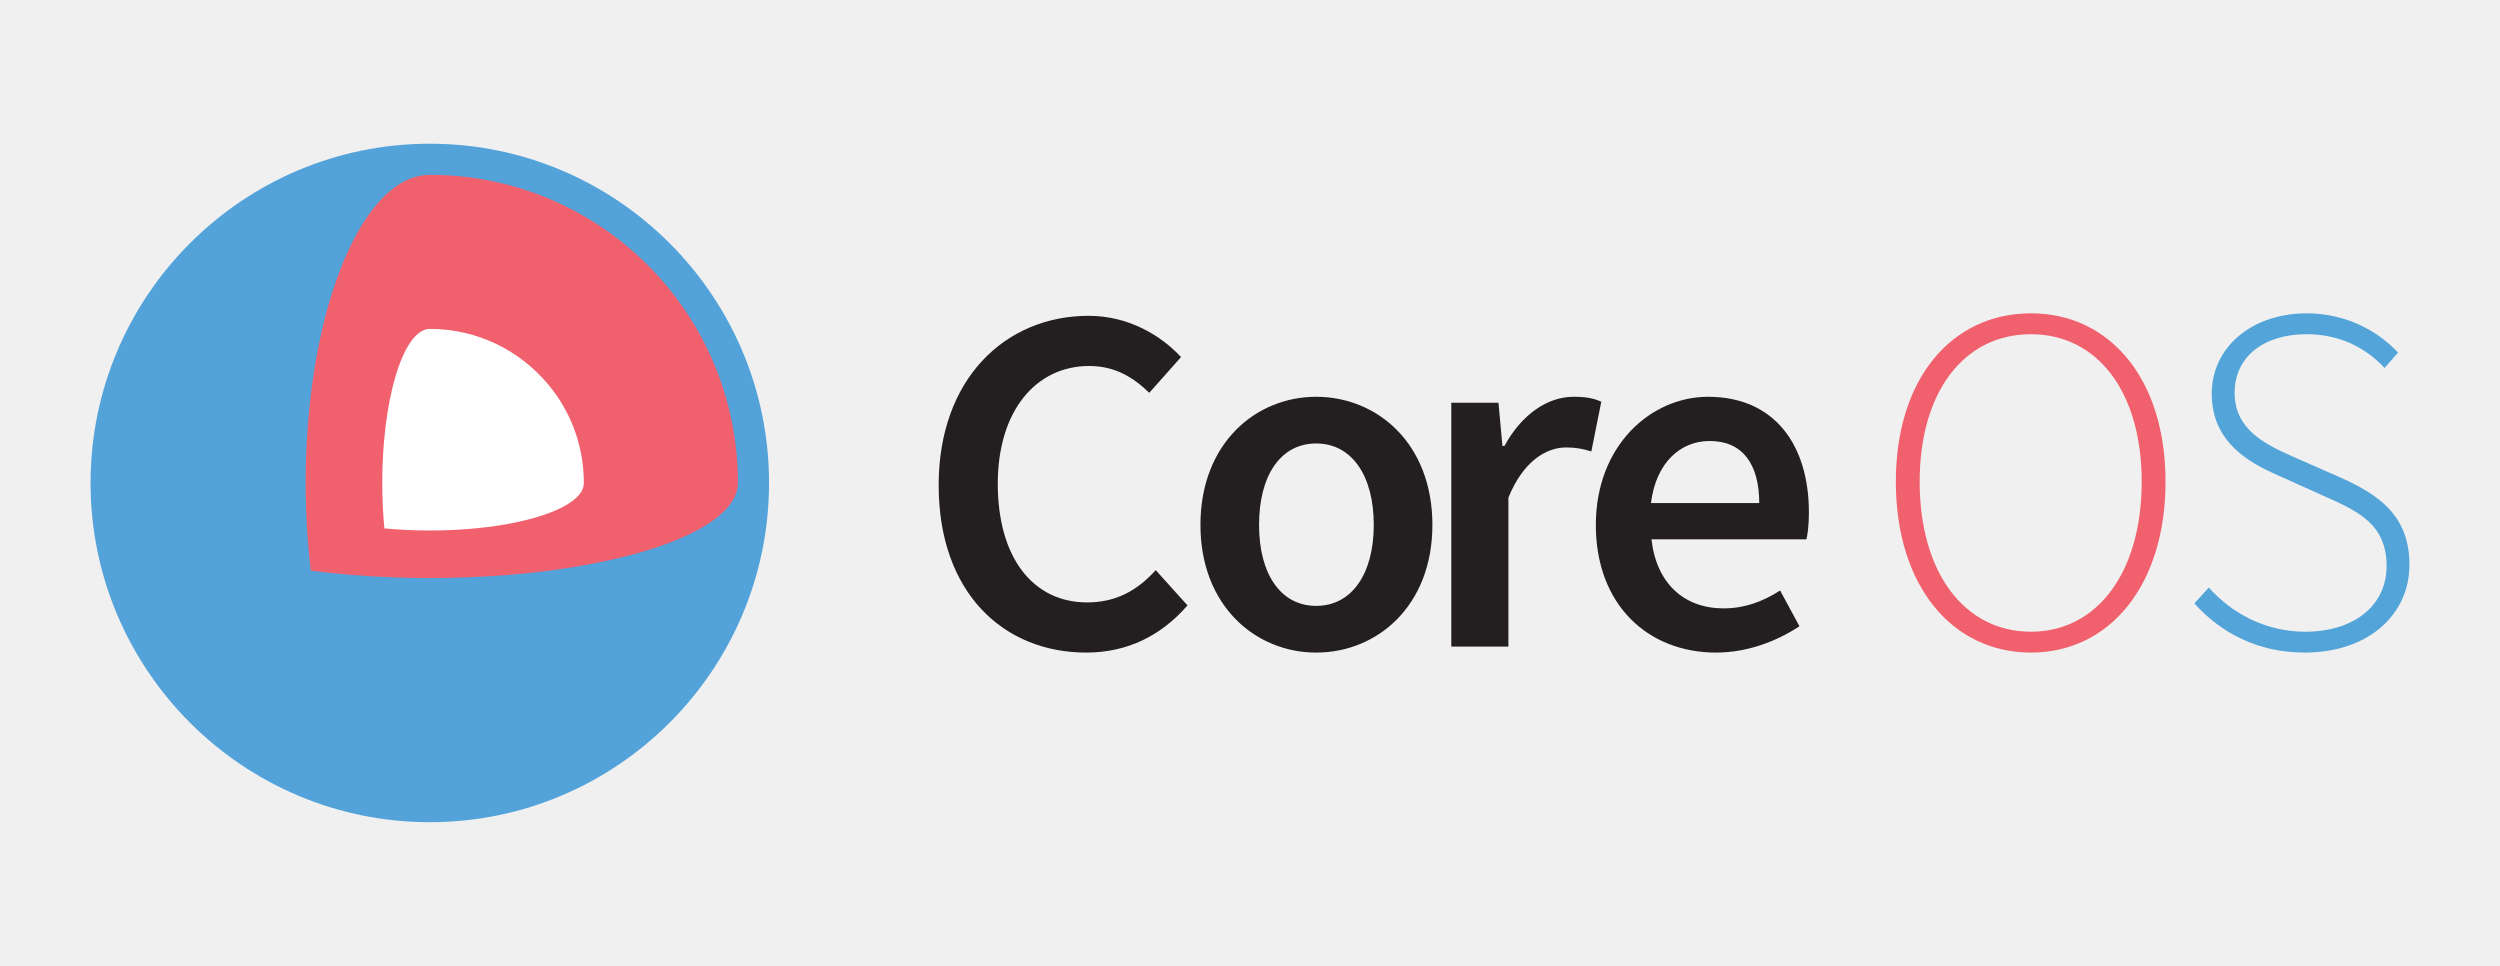
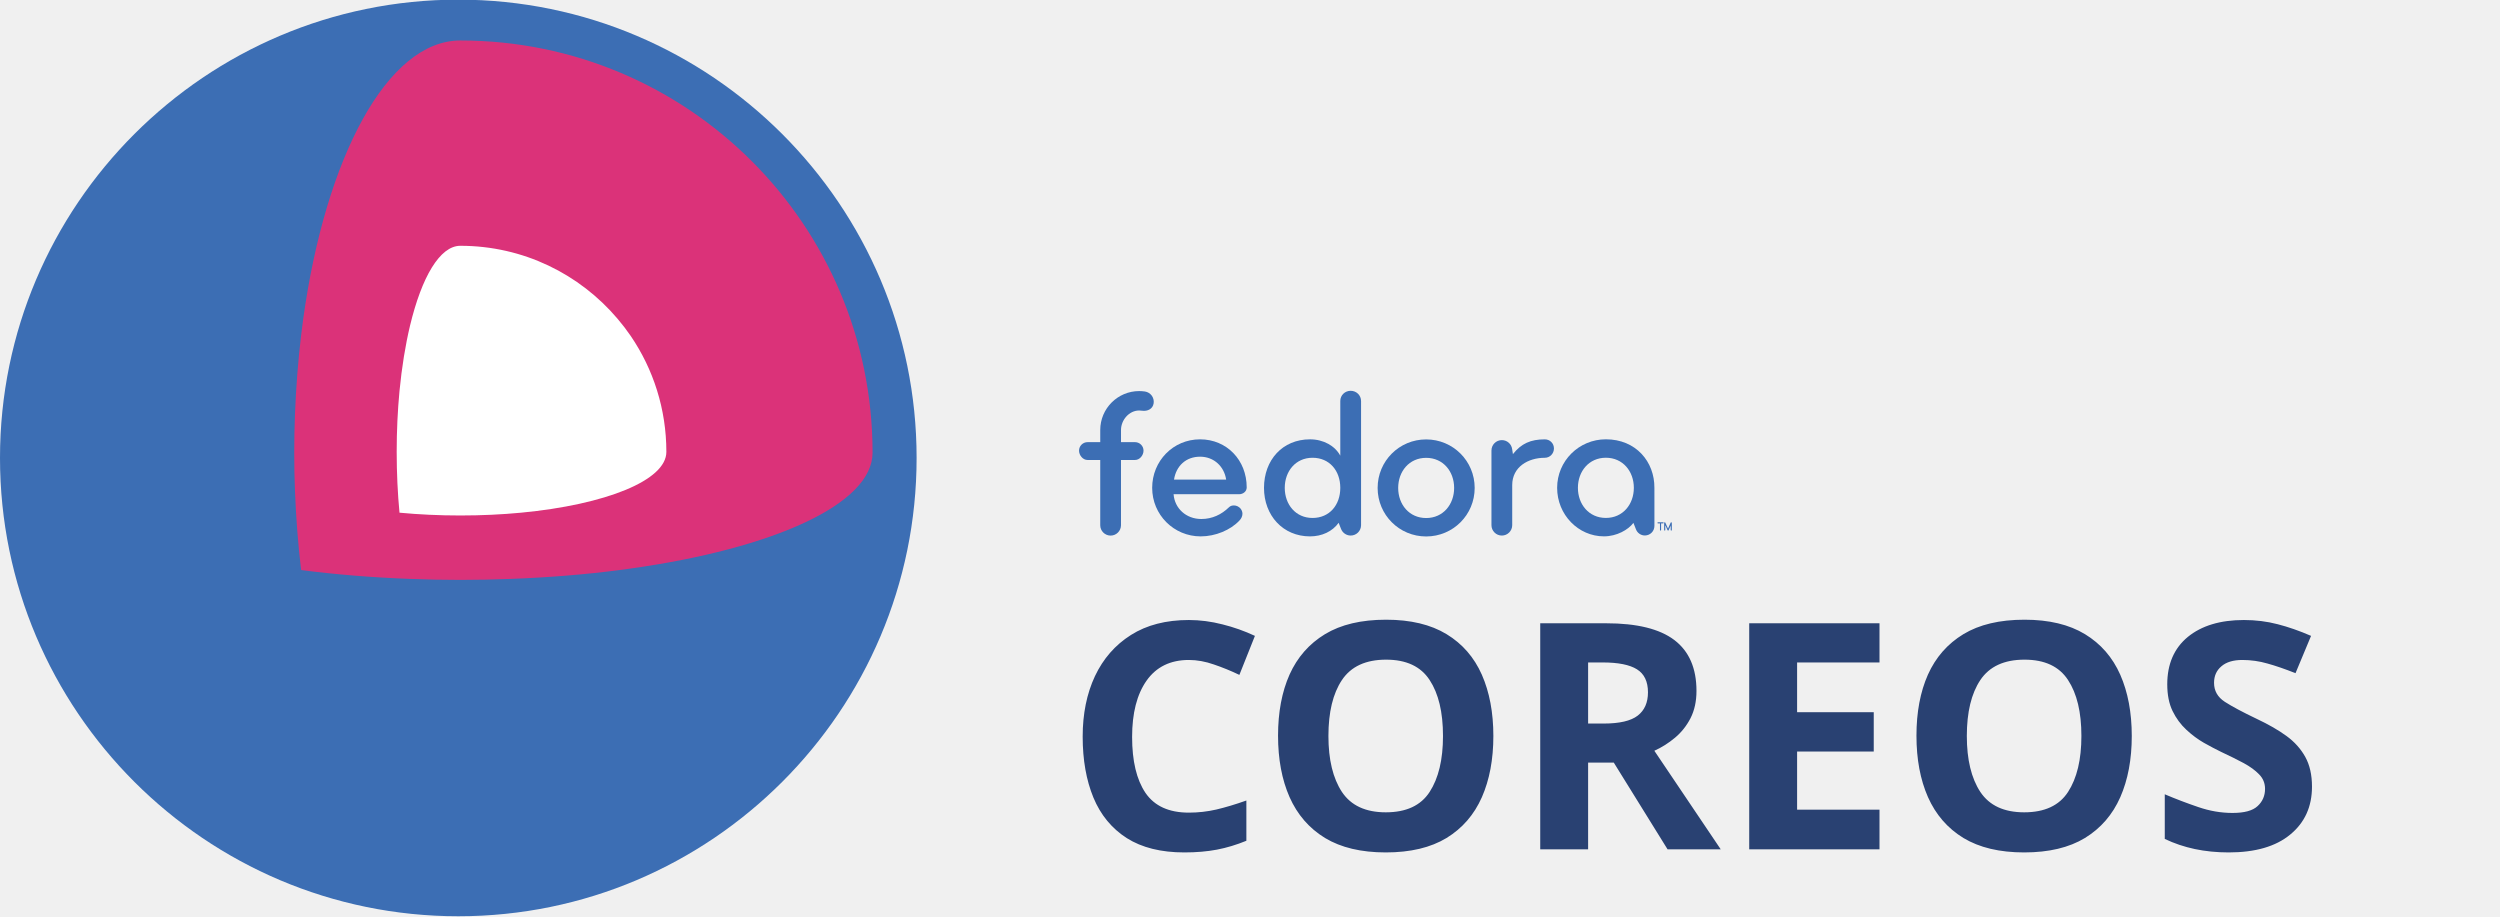
- <svg xmlns="http://www.w3.org/2000/svg" viewBox="0 0 792 306">
-   <path fill="#53A3DA" d="M136.168 45.527C76.898 45.527 28.689 93.739 28.689 153c0 59.265 48.209 107.474 107.479 107.474 59.252 0 107.465-48.209 107.465-107.474 0-59.261-48.213-107.473-107.465-107.473z" />
-   <path fill="#F1606D" d="M136.168 55.389c-17.283 0-31.941 27.645-37.235 66.069a177.92 177.92 0 00-.478 3.746 232.863 232.863 0 00-1.458 18.808 227.648 227.648 0 00-.175 8.988c0 3.029.058 6.029.175 8.985.245 6.472.735 12.764 1.458 18.811 8.104 1.049 16.769 1.761 25.807 2.099 3.907.146 7.872.233 11.907.233 4.023 0 8-.088 11.895-.233 9.049-.338 17.708-1.05 25.819-2.099.892-.114 1.77-.239 2.659-.368 33.754-4.74 57.235-15.232 57.235-27.428-.001-53.912-43.706-97.611-97.609-97.611z" />
-   <path fill="#FFF" d="M176.541 125.569a49.54 49.54 0 00-3.148-4.11c-8.956-10.557-22.297-17.265-37.224-17.265-4.839 0-9.148 7.407-11.907 18.909-1.096 4.586-1.947 9.819-2.495 15.498-.432 4.551-.665 9.391-.665 14.399s.233 9.849.665 14.396c4.554.432 9.387.664 14.402.664 5.009 0 9.842-.232 14.396-.664 10.011-.95 18.653-2.875 24.775-5.411 6.046-2.501 9.624-5.615 9.624-8.985-.001-10.168-3.106-19.612-8.423-27.431z" />
-   <g>
-     <path fill="#231F20" d="M344.891 100.053c12.585 0 22.816 6.138 29.262 13.062l-10.064 11.326c-5.353-5.192-11.175-8.495-19.041-8.495-16.839 0-28.953 14.16-28.953 37.291 0 23.448 11.169 37.608 28.32 37.608 9.128 0 15.895-3.775 21.717-10.228l10.067 11.169c-8.335 9.598-19.038 14.95-32.099 14.95-26.119 0-46.731-18.88-46.731-53.025.001-33.675 21.085-53.658 47.522-53.658zM416.961 125.701c19.352 0 36.822 14.793 36.822 40.597 0 25.647-17.471 40.439-36.822 40.439-19.197 0-36.66-14.792-36.66-40.439 0-25.804 17.463-40.597 36.66-40.597zm0 66.244c11.33 0 18.25-10.228 18.25-25.647 0-15.577-6.92-25.804-18.25-25.804s-18.094 10.227-18.094 25.804c0 15.419 6.764 25.647 18.094 25.647zM459.771 127.589h14.943l1.26 13.688h.629c5.506-10.07 13.691-15.577 21.871-15.577 3.938 0 6.455.472 8.811 1.574l-3.148 15.734c-2.67-.784-4.717-1.257-8.018-1.257-6.139 0-13.539 4.245-18.256 15.893v47.203h-18.092v-77.258zM541.121 125.701c20.928 0 31.941 15.107 31.941 36.667 0 3.458-.314 6.604-.787 8.495h-49.09c1.57 14.003 10.379 21.869 22.811 21.869 6.613 0 12.273-2.041 17.941-5.662l6.135 11.326c-7.395 4.878-16.676 8.341-26.432 8.341-21.404 0-38.08-14.95-38.08-40.439.001-25.178 17.463-40.597 35.561-40.597zm16.205 33.675c0-12.277-5.189-19.671-15.732-19.671-9.125 0-16.996 6.768-18.57 19.671h34.302z" />
-     <path fill="#F1606D" d="M600.602 152.607c0-32.729 17.785-53.344 42.799-53.344 24.863 0 42.641 20.615 42.641 53.344 0 32.889-17.777 54.13-42.641 54.13-25.014 0-42.799-21.241-42.799-54.13zm77.888 0c0-28.639-14.158-46.731-35.09-46.731-21.084 0-35.248 18.093-35.248 46.731 0 28.796 14.164 47.521 35.248 47.521 20.932 0 35.09-18.725 35.09-47.521z" />
-     <path fill="#53A4D9" d="M699.738 186.125c7.557 8.495 18.412 14.003 30.529 14.003 15.732 0 25.807-8.499 25.807-20.767 0-12.904-8.494-17.154-18.723-21.717l-15.736-7.082c-8.969-3.936-20.934-10.385-20.934-25.808 0-14.947 12.904-25.492 30.059-25.492 12.588 0 22.658 5.665 28.949 12.435l-4.244 4.878c-5.982-6.452-14.32-10.7-24.705-10.7-13.691 0-22.816 7.239-22.816 18.565 0 11.962 10.385 16.521 17.936 19.985l15.738 6.921c11.486 5.195 21.713 11.647 21.713 27.539s-13.061 27.851-33.201 27.851c-15.107 0-26.75-6.451-34.932-15.576l4.56-5.035z" />
+ <svg xmlns="http://www.w3.org/2000/svg" width="50.514mm" height="18.521mm" version="1.1" viewBox="0 0 50.514 18.521">
+   <g transform="translate(-85.112 -100.07)">
+     <g transform="matrix(.15371 0 0 .15371 130.97 10.449)" fill="#294172" stroke-width=".904">
+       <g transform="matrix(1.3079 0 0 1.3079 -182.93 -192.85)" fill="#294172" stroke-width=".691">
+         <text x="18.729" y="678.607" color="#000000" color-rendering="auto" dominant-baseline="auto" fill="#294172" font-family="Montserrat" font-size="31.827px" image-rendering="auto" letter-spacing="0px" shape-rendering="auto" stroke-width="2.099" text-rendering="auto" word-spacing="0px" style="font-feature-settings:normal;font-variant-alternates:normal;font-variant-caps:normal;font-variant-ligatures:normal;font-variant-numeric:normal;font-variant-position:normal;isolation:auto;line-height:125%;shape-padding:0;text-decoration-color:#000000;text-decoration-line:none;text-decoration-style:solid;text-indent:0;text-orientation:mixed;text-transform:none;white-space:normal" xml:space="preserve">
+           <tspan x="18.729" y="678.607" color="#000000" color-rendering="auto" dominant-baseline="auto" fill="#294172" font-family="Montserrat" font-size="31.827px" font-weight="600" image-rendering="auto" letter-spacing="0px" shape-rendering="auto" stroke-width="2.099" text-rendering="auto" word-spacing="0px" style="font-feature-settings:normal;font-variant-alternates:normal;font-variant-caps:normal;font-variant-ligatures:normal;font-variant-numeric:normal;font-variant-position:normal;isolation:auto;line-height:125%;shape-padding:0;text-decoration-color:#000000;text-decoration-line:none;text-decoration-style:solid;text-indent:0;text-orientation:mixed;text-transform:none;white-space:normal">COREOS</tspan>
+         </text>
+       </g>
+     </g>
+     <g transform="matrix(.31395 0 0 .31395 176.42 -34.06)" fill="#3c6eb4" stroke-width=".576">
+       <g fill="#3c6eb4" stroke-width=".576">
+         <path d="m-183.66 461.06v0.288c0 0.019-0.012 0.031-0.035 0.035-0.02 0-0.032-0.012-0.037-0.037v-0.457c0-0.026 0.014-0.04 0.034-0.04h0.01c0.02 0 0.033 0.014 0.04 0.042l0.164 0.367c0-8e-3 0.038-0.092 0.108-0.251l0.067-0.145c0.01-9e-3 0.017-0.013 0.026-0.013h0.01c0.02 0 0.031 0.013 0.034 0.04v0.457c0 0.025-0.017 0.037-0.037 0.037-0.023-4e-3 -0.035-0.016-0.035-0.035v-0.289c-0.089 0.201-0.135 0.304-0.139 0.311-0.01 9e-3 -0.019 0.013-0.029 0.013-0.021 0-0.038-0.021-0.052-0.064l-0.116-0.26m-0.487-0.212h0.335c0.023 4e-3 0.034 0.016 0.034 0.035v5e-3c0 0.019-0.013 0.031-0.04 0.034h-0.124v0.426c0 0.019-0.012 0.031-0.036 0.035-0.02 0-0.032-0.012-0.036-0.037v-0.424h-0.127c-0.025-5e-3 -0.037-0.018-0.037-0.039 0.01-0.024 0.016-0.035 0.034-0.035" />
+         <g stroke-width="1.344">
+           <path d="m-211.09 459.04h-4.215c0.068 0.914 0.805 1.596 1.787 1.596 0.696 0 1.296-0.286 1.773-0.75 0.096-0.096 0.205-0.123 0.327-0.123 0.164 0 0.327 0.082 0.436 0.218 0.068 0.096 0.109 0.205 0.109 0.314 0 0.15-0.068 0.314-0.191 0.437-0.573 0.614-1.541 1.023-2.496 1.023-1.732 0-3.123-1.391-3.123-3.123 0-1.732 1.35-3.123 3.083-3.123 1.719 0 3.001 1.337 3.001 3.096 2e-4 0.259-0.232 0.437-0.491 0.437zm-2.51-2.414c-0.914 0-1.541 0.6-1.677 1.473h3.355c-0.123-0.832-0.777-1.473-1.678-1.473z" />
+           <path d="m-199.05 461.76c-1.732 0-3.123-1.391-3.123-3.123 0-1.732 1.391-3.123 3.123-3.123 1.732 0 3.123 1.391 3.123 3.123 1e-4 1.732-1.391 3.123-3.123 3.123zm0-5.06c-1.091 0-1.8 0.873-1.8 1.937 0 1.064 0.709 1.937 1.8 1.937 1.091 0 1.801-0.873 1.801-1.937 0-1.064-0.709-1.937-1.801-1.937z" />
+           <path d="m-191.41 455.51c-0.915 0-1.52 0.271-2.055 0.95l-0.049-0.316c-0.042-0.33-0.323-0.585-0.664-0.585-0.37 0-0.669 0.299-0.669 0.669v2e-3 4.804c0 0.368 0.3 0.668 0.668 0.668s0.668-0.3 0.668-0.668v-2.578c0-1.173 1.023-1.76 2.1-1.76 0.327 0 0.586-0.273 0.586-0.6s-0.259-0.586-0.586-0.586z" />
+           <path d="m-184.36 458.63c0.014-1.678-1.187-3.123-3.123-3.123-1.732 0-3.137 1.391-3.137 3.123 0 1.732 1.364 3.123 3.014 3.123 0.824 0 1.565-0.424 1.896-0.867l0.163 0.413c0.087 0.232 0.311 0.398 0.574 0.398 0.339 0 0.613-0.274 0.614-0.613v-1.602zm-3.123 1.937c-1.091 0-1.8-0.873-1.8-1.937 0-1.064 0.709-1.937 1.8-1.937s1.8 0.873 1.8 1.937c0 1.064-0.709 1.937-1.8 1.937z" />
+           <path d="m-203.24 453.04c0-0.368-0.3-0.655-0.668-0.655s-0.668 0.286-0.668 0.655v3.519c-0.341-0.627-1.077-1.05-1.95-1.05-1.773 0-2.96 1.337-2.96 3.123 0 1.787 1.228 3.123 2.96 3.123 0.773 0 1.442-0.319 1.844-0.873l0.148 0.376c0.092 0.258 0.338 0.443 0.628 0.443 0.367 0 0.667-0.298 0.667-0.667v-3e-3 -7.993h-1e-4zm-3.123 7.529c-1.091 0-1.787-0.873-1.787-1.937 0-1.064 0.696-1.937 1.787-1.937 1.091 0 1.787 0.832 1.787 1.937 0 1.105-0.696 1.937-1.787 1.937z" />
+           <path d="m-217.15 452.43c-0.122-0.018-0.246-0.027-0.37-0.027-1.381 0-2.505 1.124-2.505 2.505v0.782h-0.819c-0.3 0-0.546 0.246-0.546 0.545 0 0.3 0.246 0.603 0.546 0.603h0.818v4.198c0 0.368 0.3 0.668 0.668 0.668 0.368 0 0.668-0.3 0.668-0.668v-4.198h0.905c0.3 0 0.545-0.303 0.545-0.603 0-0.3-0.245-0.545-0.545-0.545h-0.904v-0.782c0-0.644 0.524-1.255 1.168-1.255 0.058 0 0.116 4e-3 0.174 0.013 0.365 0.054 0.705-0.111 0.759-0.477 0.054-0.365-0.198-0.705-0.563-0.759z" />
+         </g>
+       </g>
+     </g>
+     <g transform="matrix(.17935 0 0 .17935 53.343 -205.98)" stroke-width="2.342">
+       <path d="m228.77 1706.4c-28.475 0-51.636 23.162-51.636 51.632 0 28.472 23.161 51.633 51.636 51.633 28.466 0 51.629-23.161 51.629-51.633 0-28.47-23.163-51.632-51.629-51.632z" fill="#3c6eb4" />
+       <path d="m229 1711c-8.222 0-15.196 13.152-17.714 31.432-0.08 0.588-0.158 1.183-0.227 1.782-0.344 2.877-0.577 5.868-0.694 8.948-0.056 1.409-0.083 2.833-0.083 4.276 0 1.441 0.028 2.868 0.083 4.274 0.117 3.079 0.35 6.072 0.694 8.949 3.855 0.499 7.978 0.838 12.277 0.999 1.859 0.069 3.745 0.111 5.665 0.111 1.914 0 3.806-0.042 5.659-0.111 4.305-0.161 8.424-0.499 12.283-0.999 0.424-0.054 0.842-0.114 1.265-0.175 16.058-2.255 27.229-7.246 27.229-13.048-4e-4 -25.648-20.793-46.437-46.436-46.437z" fill="#db3279" />
+       <path d="m248.2 1744.3c-0.466-0.679-0.965-1.33-1.498-1.955-4.261-5.022-10.608-8.214-17.709-8.214-2.302 0-4.352 3.524-5.665 8.996-0.521 2.182-0.926 4.671-1.187 7.373-0.206 2.165-0.316 4.468-0.316 6.85s0.111 4.686 0.316 6.849c2.167 0.205 4.466 0.316 6.852 0.316 2.383 0 4.682-0.11 6.849-0.316 4.763-0.452 8.874-1.368 11.786-2.574 2.876-1.19 4.579-2.671 4.579-4.274-4e-4 -4.837-1.478-9.33-4.007-13.05z" fill="#fff" />
+     </g>
  </g>
</svg>
